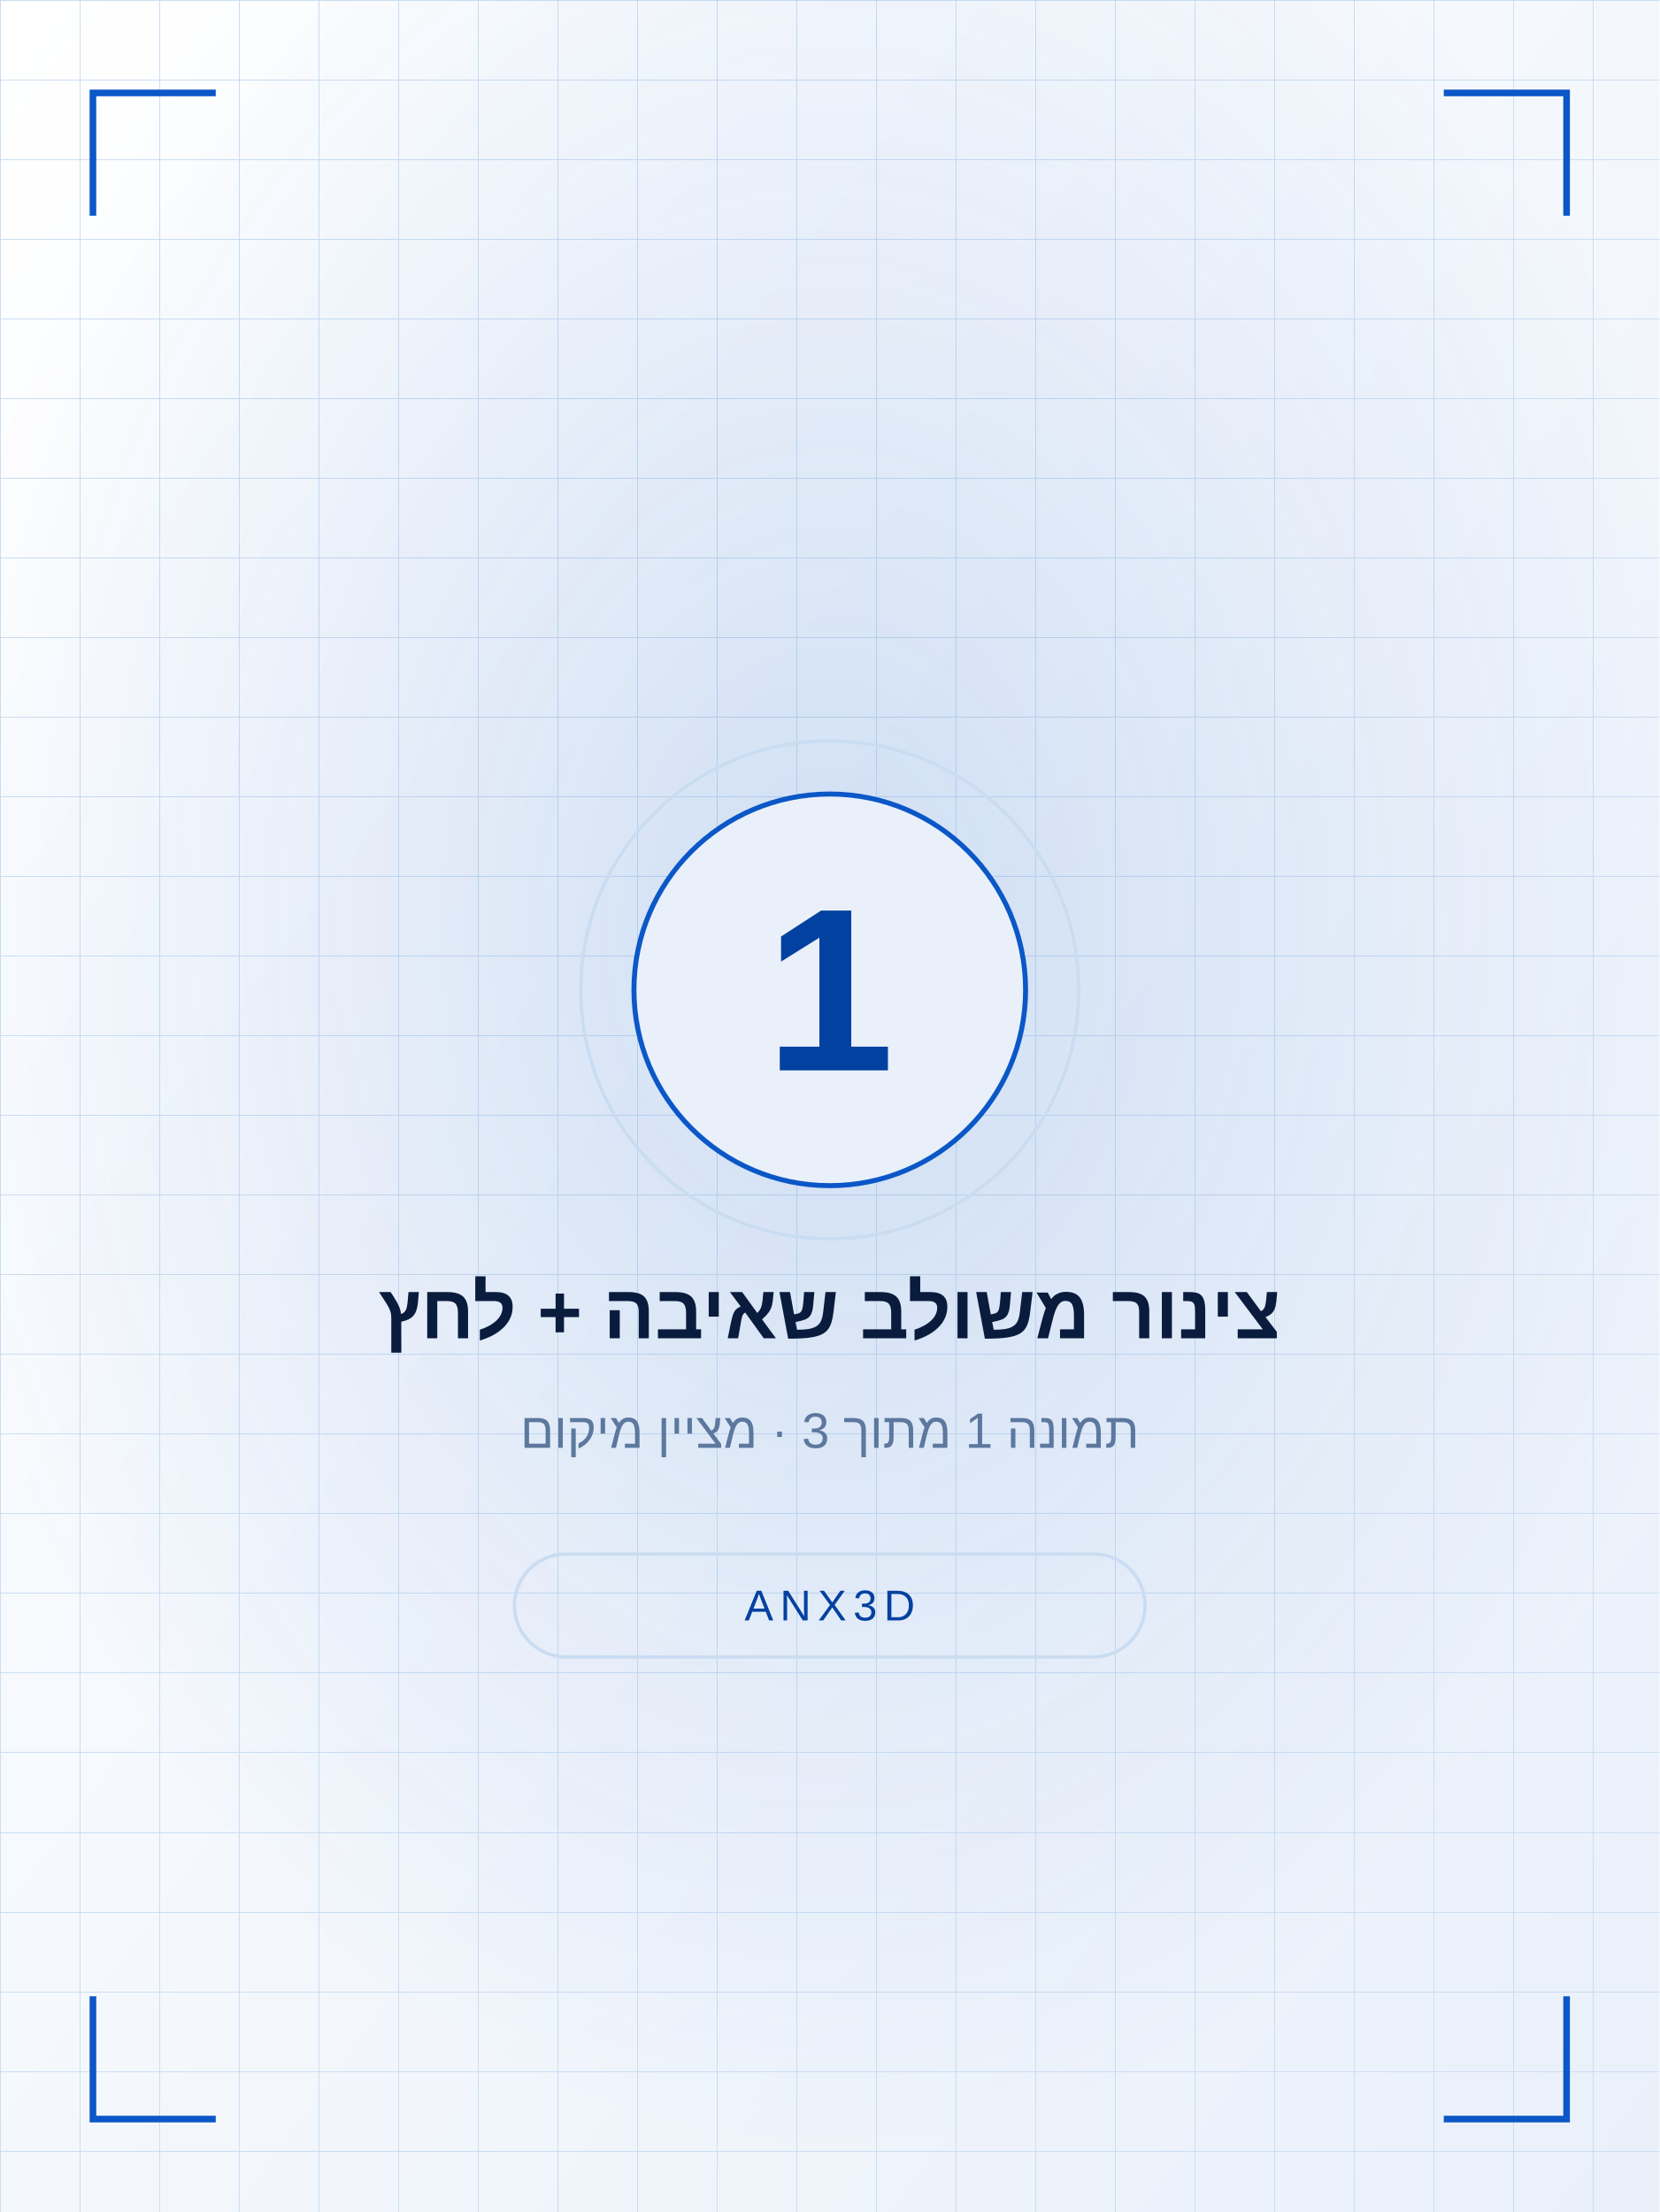
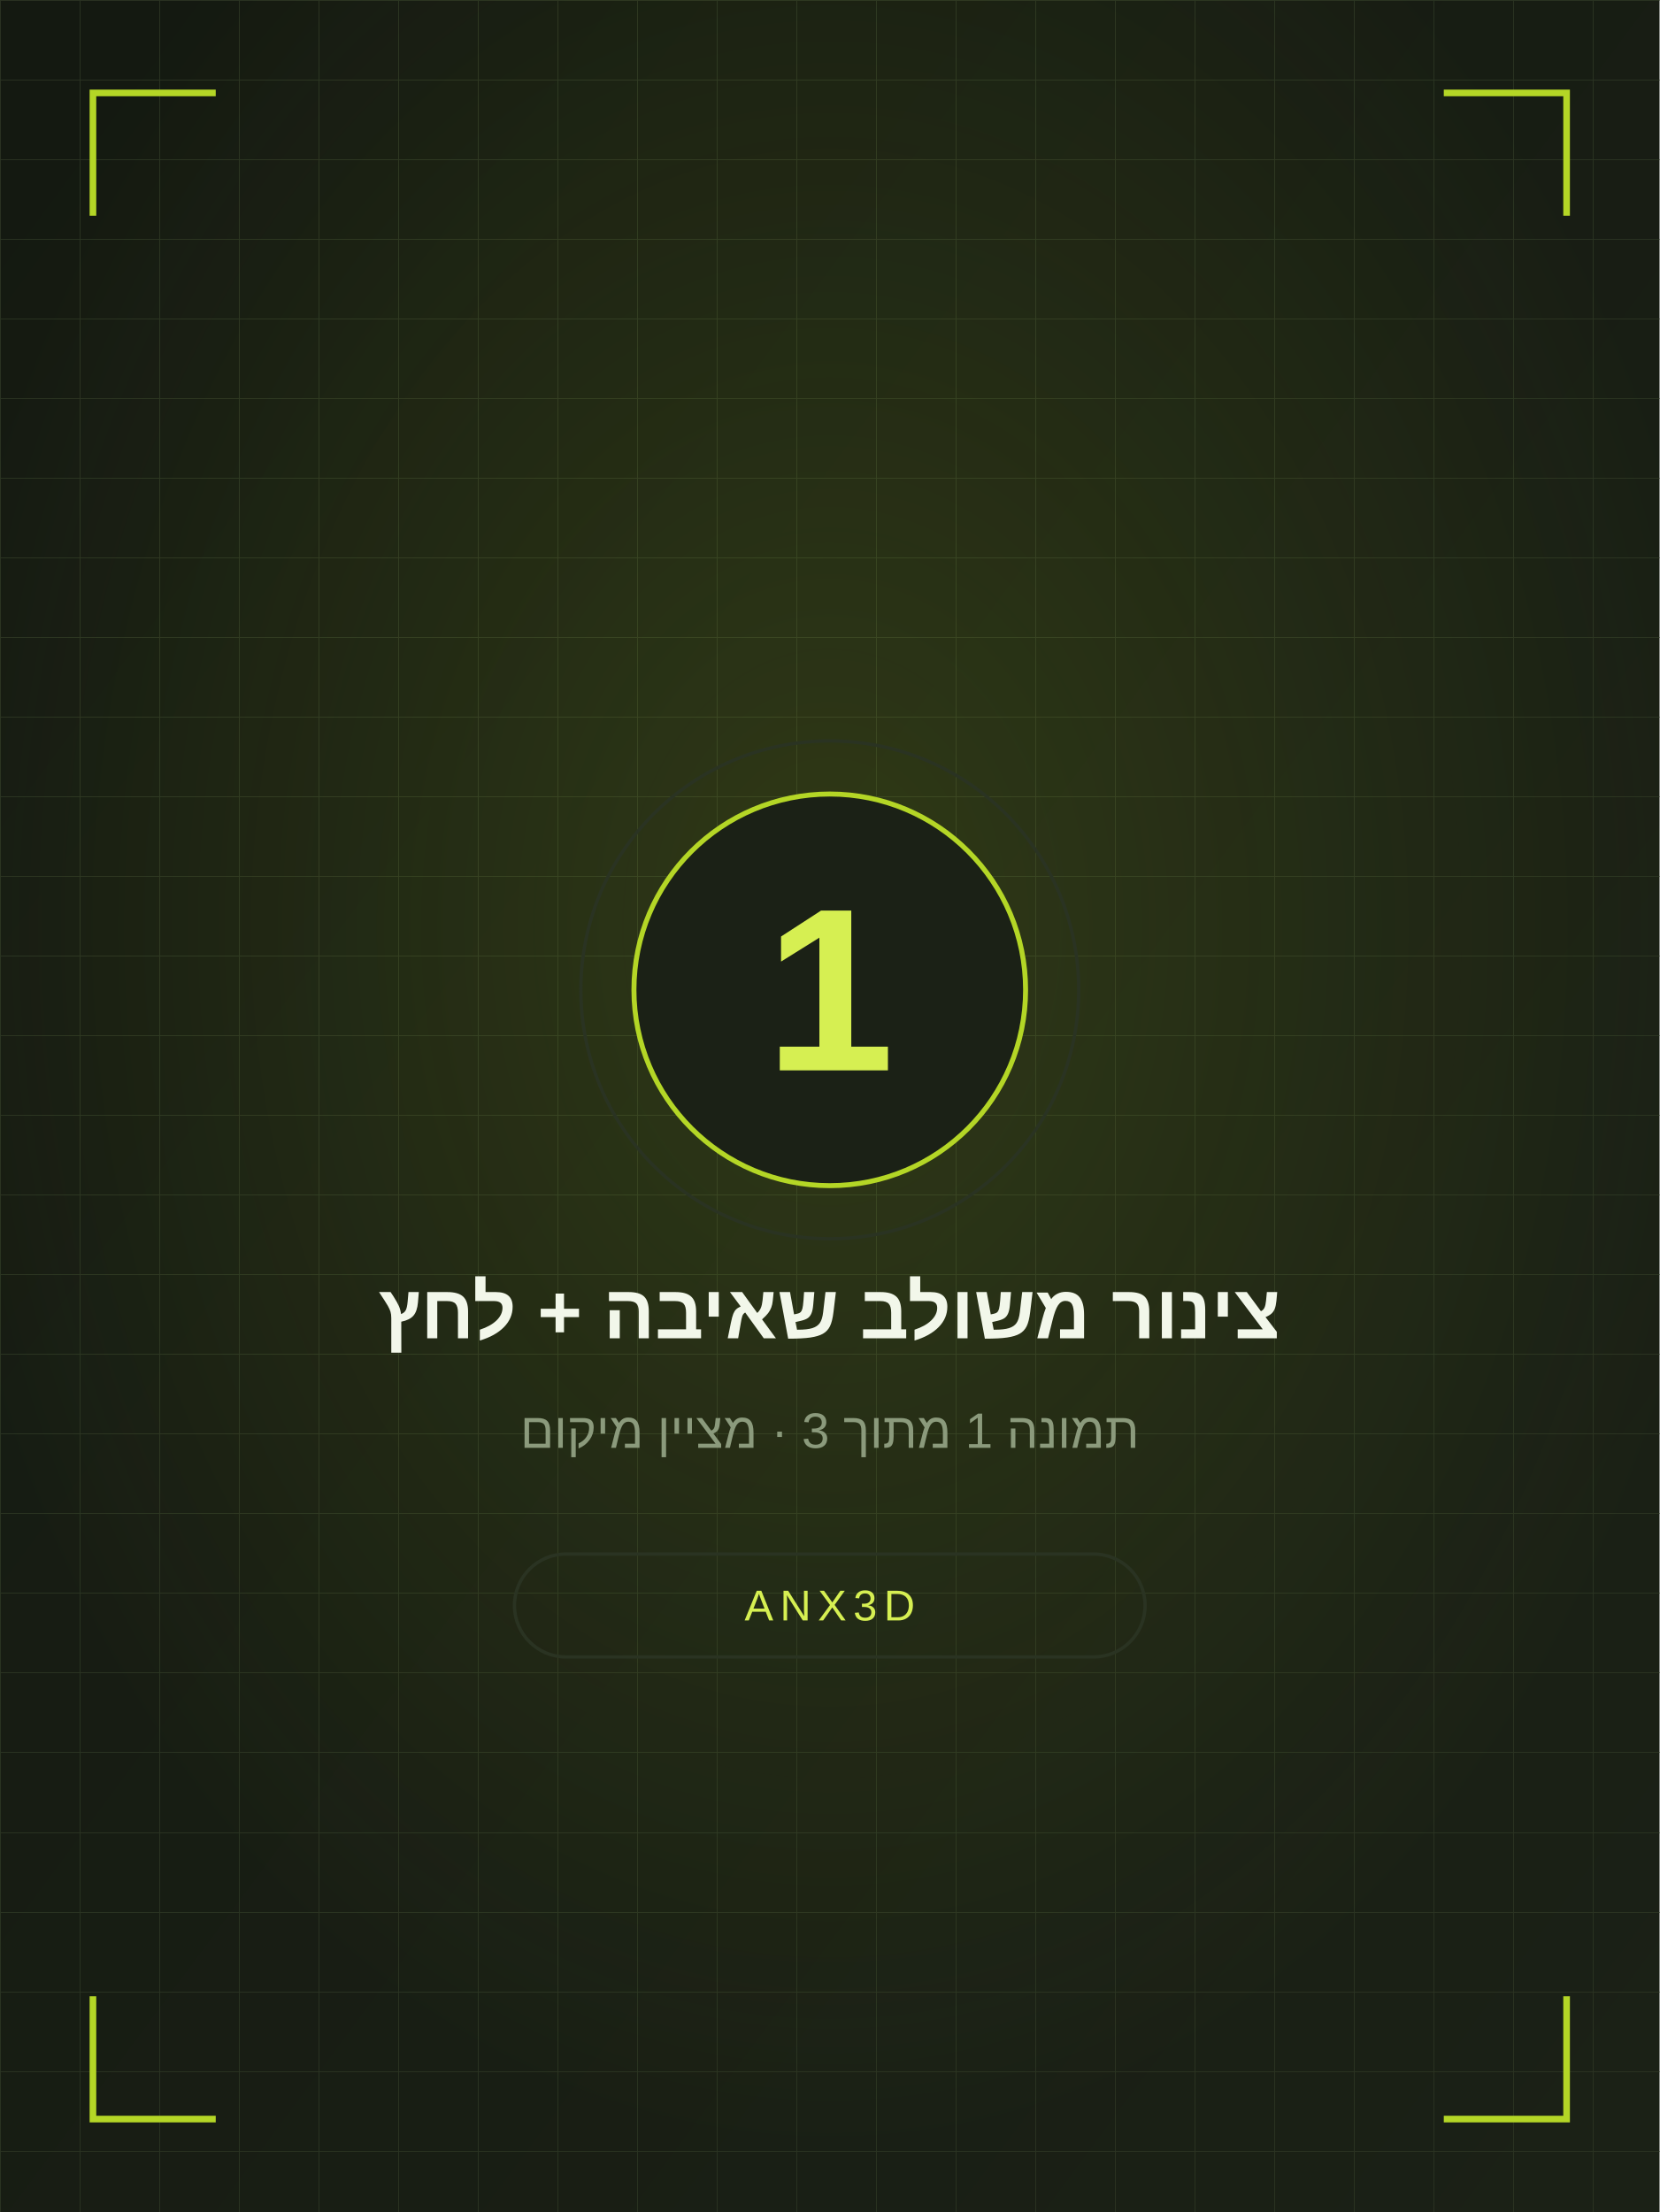
<svg xmlns="http://www.w3.org/2000/svg" width="1000" height="1333" viewBox="0 0 1000 1333" role="img" aria-label="צינור משולב שאיבה + לחץ — תמונה 1 מתוך 3 (מציין מיקום)">
  <defs>
    <linearGradient id="bg" x1="0" y1="0" x2="1" y2="1">
-       <stop offset="0%" stop-color="#ffffff" />
-       <stop offset="100%" stop-color="#e9f0fa" />
+       <stop offset="0%" stop-color="#141911" />
+       <stop offset="100%" stop-color="#1b2116" />
    </linearGradient>
    <pattern id="grid" width="48" height="48" patternUnits="userSpaceOnUse">
-       <path d="M48 0H0V48" fill="none" stroke="#c9dcf1" stroke-width="1" />
+       <path d="M48 0H0V48" fill="none" stroke="#2a3322" stroke-width="1" />
    </pattern>
    <radialGradient id="glow" cx="50%" cy="42%" r="55%">
-       <stop offset="0%" stop-color="#0b57c7" stop-opacity="0.16" />
-       <stop offset="100%" stop-color="#0b57c7" stop-opacity="0" />
+       <stop offset="0%" stop-color="#b4d626" stop-opacity="0.16" />
+       <stop offset="100%" stop-color="#b4d626" stop-opacity="0" />
    </radialGradient>
  </defs>
  <rect width="1000" height="1333" fill="url(#bg)" />
  <rect width="1000" height="1333" fill="url(#grid)" />
  <rect width="1000" height="1333" fill="url(#glow)" />
-   <path d="M56 128V56h72" fill="none" stroke="#0b57c7" stroke-width="4" stroke-linecap="square" />
-   <path d="M872 56h72v72" fill="none" stroke="#0b57c7" stroke-width="4" stroke-linecap="square" />
-   <path d="M944 1205v72h-72" fill="none" stroke="#0b57c7" stroke-width="4" stroke-linecap="square" />
-   <path d="M128 1277H56v-72" fill="none" stroke="#0b57c7" stroke-width="4" stroke-linecap="square" />
-   <circle cx="500" cy="596.5" r="150" fill="none" stroke="#c9dcf1" stroke-width="2" />
-   <circle cx="500" cy="596.5" r="118" fill="#e9f0fa" stroke="#0b57c7" stroke-width="3" />
-   <text x="500" y="596.5" text-anchor="middle" dominant-baseline="central" font-family="Heebo, Arial, sans-serif" font-size="140" font-weight="700" fill="#0341a0">1</text>
-   <text x="500" y="806.5" text-anchor="middle" direction="rtl" font-family="Heebo, Arial, sans-serif" font-size="46" font-weight="700" fill="#0a1c3d">צינור משולב שאיבה + לחץ</text>
-   <text x="500" y="872.5" text-anchor="middle" direction="rtl" font-family="Heebo, Arial, sans-serif" font-size="30" fill="#5c789e">תמונה 1 מתוך 3 · מציין מיקום</text>
-   <rect x="310" y="936.5" width="380" height="62" rx="31" fill="none" stroke="#c9dcf1" stroke-width="2" />
-   <text x="500" y="967.5" text-anchor="middle" dominant-baseline="central" font-family="Heebo, Arial, sans-serif" font-size="26" letter-spacing="4" fill="#0341a0">ANX3D</text>
+   <path d="M56 128V56h72" fill="none" stroke="#b4d626" stroke-width="4" stroke-linecap="square" />
+   <path d="M872 56h72v72" fill="none" stroke="#b4d626" stroke-width="4" stroke-linecap="square" />
+   <path d="M944 1205v72h-72" fill="none" stroke="#b4d626" stroke-width="4" stroke-linecap="square" />
+   <path d="M128 1277H56v-72" fill="none" stroke="#b4d626" stroke-width="4" stroke-linecap="square" />
+   <circle cx="500" cy="596.5" r="150" fill="none" stroke="#2a3322" stroke-width="2" />
+   <circle cx="500" cy="596.5" r="118" fill="#1b2116" stroke="#b4d626" stroke-width="3" />
+   <text x="500" y="596.5" text-anchor="middle" dominant-baseline="central" font-family="Heebo, Arial, sans-serif" font-size="140" font-weight="700" fill="#d6ef52">1</text>
+   <text x="500" y="806.5" text-anchor="middle" direction="rtl" font-family="Heebo, Arial, sans-serif" font-size="46" font-weight="700" fill="#f2f7ea">צינור משולב שאיבה + לחץ</text>
+   <text x="500" y="872.5" text-anchor="middle" direction="rtl" font-family="Heebo, Arial, sans-serif" font-size="30" fill="#8b9a7c">תמונה 1 מתוך 3 · מציין מיקום</text>
+   <rect x="310" y="936.5" width="380" height="62" rx="31" fill="none" stroke="#2a3322" stroke-width="2" />
+   <text x="500" y="967.5" text-anchor="middle" dominant-baseline="central" font-family="Heebo, Arial, sans-serif" font-size="26" letter-spacing="4" fill="#d6ef52">ANX3D</text>
</svg>
